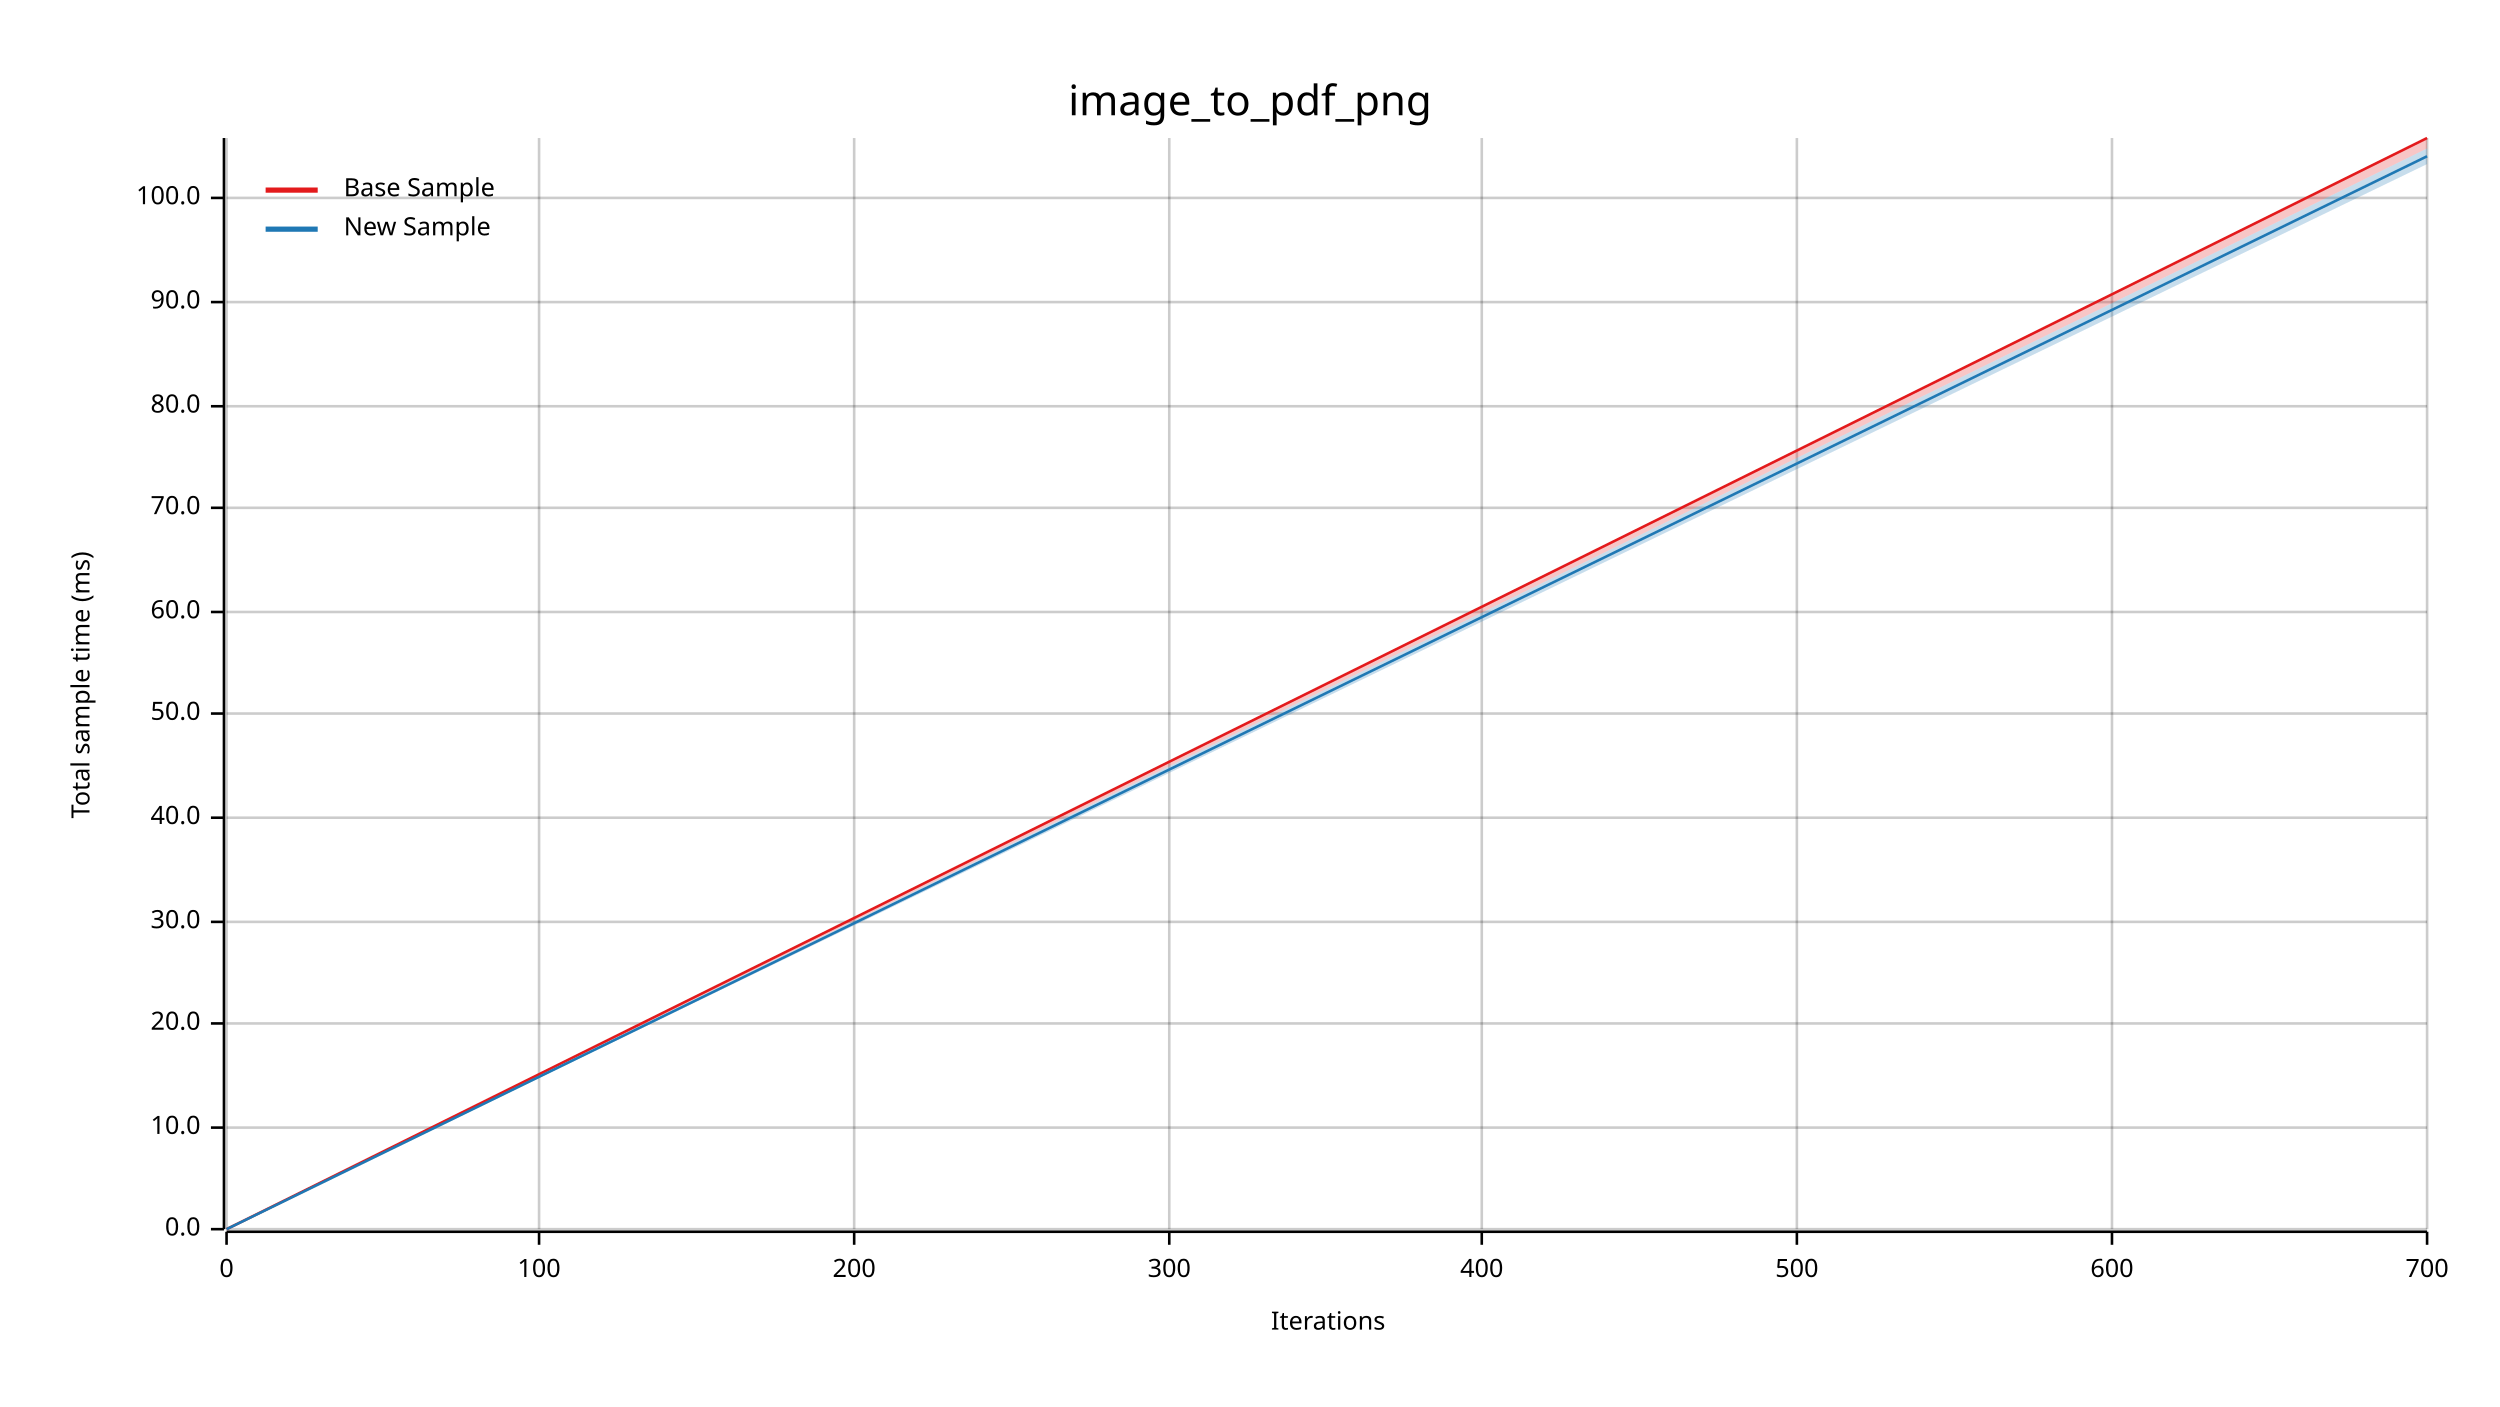
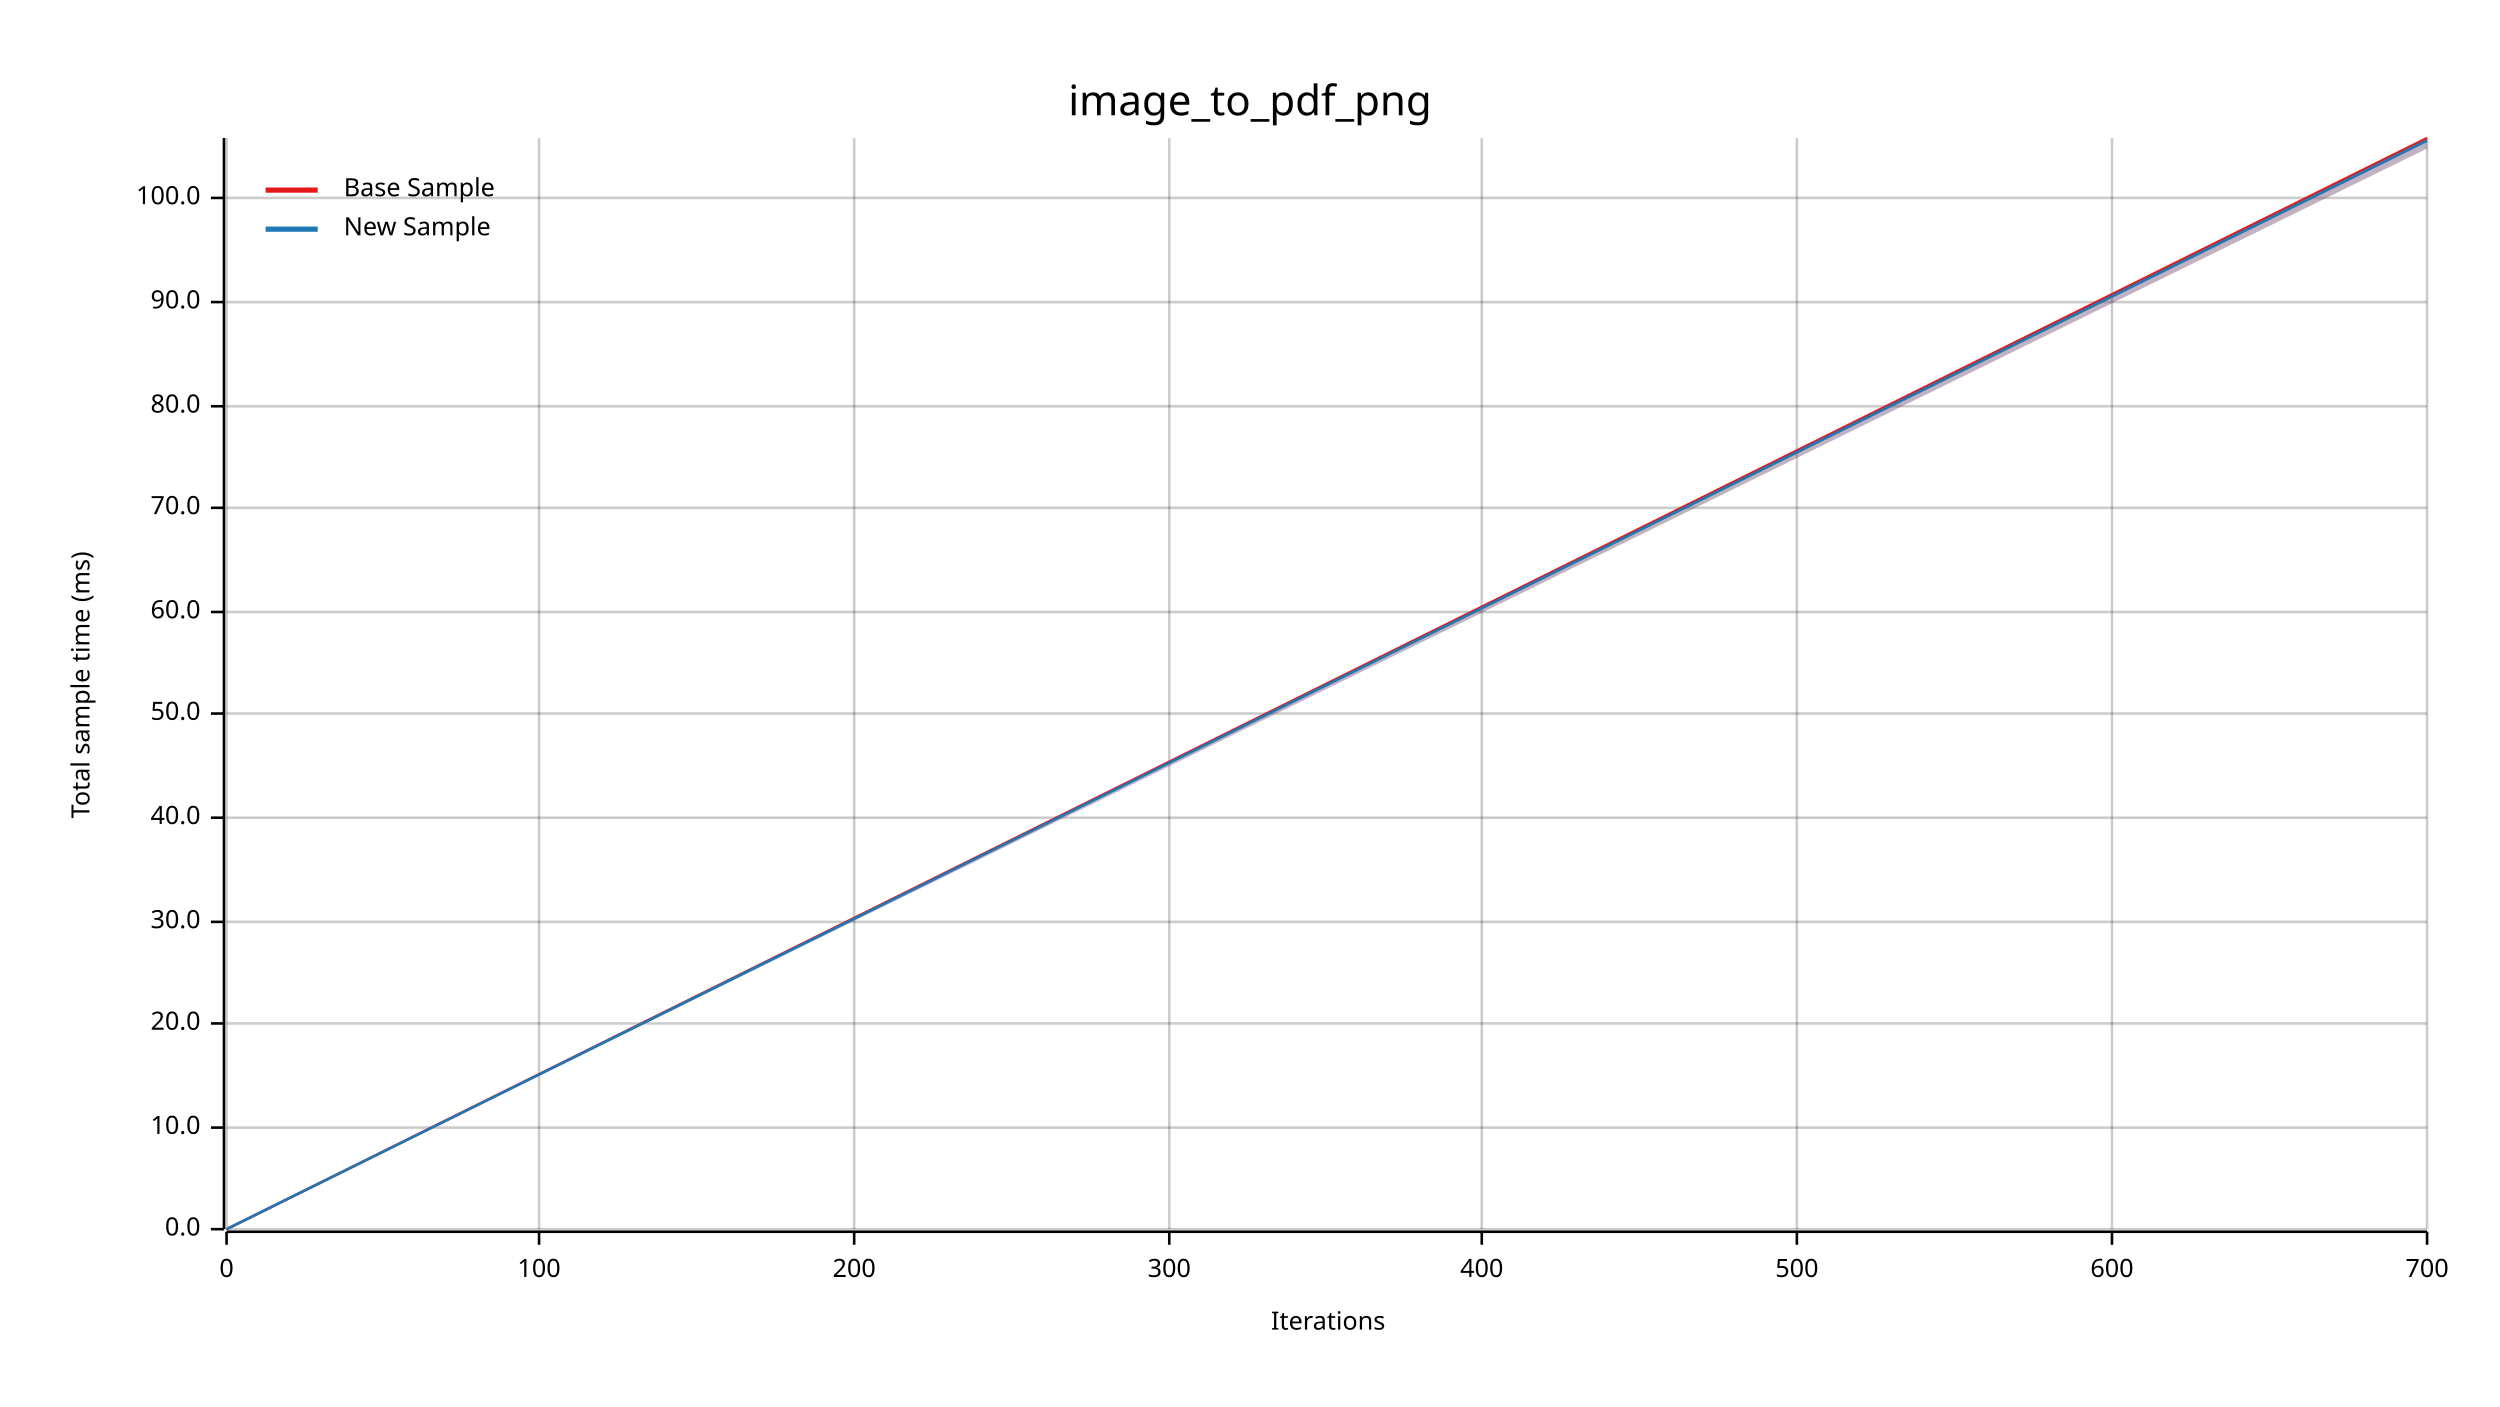
<svg xmlns="http://www.w3.org/2000/svg" width="960" height="540" viewBox="0 0 960 540">
  <text x="480" y="32" dy="0.76em" text-anchor="middle" font-family="sans-serif" font-size="16.129" opacity="1" fill="#000000">
image_to_pdf_png
</text>
  <text x="27" y="263" dy="0.76em" text-anchor="middle" font-family="sans-serif" font-size="9.677" opacity="1" fill="#000000" transform="rotate(270, 27, 263)">
Total sample time (ms)
</text>
  <text x="510" y="513" dy="-0.5ex" text-anchor="middle" font-family="sans-serif" font-size="9.677" opacity="1" fill="#000000">
Iterations
</text>
  <line opacity="0.2" stroke="#000000" stroke-width="1" x1="87" y1="472" x2="87" y2="53" />
  <line opacity="0.2" stroke="#000000" stroke-width="1" x1="207" y1="472" x2="207" y2="53" />
  <line opacity="0.2" stroke="#000000" stroke-width="1" x1="328" y1="472" x2="328" y2="53" />
  <line opacity="0.2" stroke="#000000" stroke-width="1" x1="449" y1="472" x2="449" y2="53" />
  <line opacity="0.2" stroke="#000000" stroke-width="1" x1="569" y1="472" x2="569" y2="53" />
  <line opacity="0.2" stroke="#000000" stroke-width="1" x1="690" y1="472" x2="690" y2="53" />
  <line opacity="0.2" stroke="#000000" stroke-width="1" x1="811" y1="472" x2="811" y2="53" />
  <line opacity="0.2" stroke="#000000" stroke-width="1" x1="932" y1="472" x2="932" y2="53" />
  <line opacity="0.2" stroke="#000000" stroke-width="1" x1="87" y1="472" x2="932" y2="472" />
  <line opacity="0.2" stroke="#000000" stroke-width="1" x1="87" y1="433" x2="932" y2="433" />
  <line opacity="0.2" stroke="#000000" stroke-width="1" x1="87" y1="393" x2="932" y2="393" />
  <line opacity="0.2" stroke="#000000" stroke-width="1" x1="87" y1="354" x2="932" y2="354" />
  <line opacity="0.2" stroke="#000000" stroke-width="1" x1="87" y1="314" x2="932" y2="314" />
  <line opacity="0.2" stroke="#000000" stroke-width="1" x1="87" y1="274" x2="932" y2="274" />
  <line opacity="0.2" stroke="#000000" stroke-width="1" x1="87" y1="235" x2="932" y2="235" />
  <line opacity="0.2" stroke="#000000" stroke-width="1" x1="87" y1="195" x2="932" y2="195" />
  <line opacity="0.2" stroke="#000000" stroke-width="1" x1="87" y1="156" x2="932" y2="156" />
  <line opacity="0.2" stroke="#000000" stroke-width="1" x1="87" y1="116" x2="932" y2="116" />
  <line opacity="0.2" stroke="#000000" stroke-width="1" x1="87" y1="76" x2="932" y2="76" />
  <polyline fill="none" opacity="1" stroke="#000000" stroke-width="1" points="86,53 86,472 " />
  <text x="77" y="472" dy="0.5ex" text-anchor="end" font-family="sans-serif" font-size="9.677" opacity="1" fill="#000000">
0.0
</text>
  <polyline fill="none" opacity="1" stroke="#000000" stroke-width="1" points="81,472 86,472 " />
  <text x="77" y="433" dy="0.5ex" text-anchor="end" font-family="sans-serif" font-size="9.677" opacity="1" fill="#000000">
10.0
</text>
  <polyline fill="none" opacity="1" stroke="#000000" stroke-width="1" points="81,433 86,433 " />
  <text x="77" y="393" dy="0.5ex" text-anchor="end" font-family="sans-serif" font-size="9.677" opacity="1" fill="#000000">
20.0
</text>
  <polyline fill="none" opacity="1" stroke="#000000" stroke-width="1" points="81,393 86,393 " />
  <text x="77" y="354" dy="0.5ex" text-anchor="end" font-family="sans-serif" font-size="9.677" opacity="1" fill="#000000">
30.0
</text>
  <polyline fill="none" opacity="1" stroke="#000000" stroke-width="1" points="81,354 86,354 " />
  <text x="77" y="314" dy="0.5ex" text-anchor="end" font-family="sans-serif" font-size="9.677" opacity="1" fill="#000000">
40.0
</text>
  <polyline fill="none" opacity="1" stroke="#000000" stroke-width="1" points="81,314 86,314 " />
  <text x="77" y="274" dy="0.5ex" text-anchor="end" font-family="sans-serif" font-size="9.677" opacity="1" fill="#000000">
50.0
</text>
  <polyline fill="none" opacity="1" stroke="#000000" stroke-width="1" points="81,274 86,274 " />
  <text x="77" y="235" dy="0.5ex" text-anchor="end" font-family="sans-serif" font-size="9.677" opacity="1" fill="#000000">
60.0
</text>
  <polyline fill="none" opacity="1" stroke="#000000" stroke-width="1" points="81,235 86,235 " />
  <text x="77" y="195" dy="0.5ex" text-anchor="end" font-family="sans-serif" font-size="9.677" opacity="1" fill="#000000">
70.0
</text>
  <polyline fill="none" opacity="1" stroke="#000000" stroke-width="1" points="81,195 86,195 " />
  <text x="77" y="156" dy="0.5ex" text-anchor="end" font-family="sans-serif" font-size="9.677" opacity="1" fill="#000000">
80.0
</text>
  <polyline fill="none" opacity="1" stroke="#000000" stroke-width="1" points="81,156 86,156 " />
  <text x="77" y="116" dy="0.5ex" text-anchor="end" font-family="sans-serif" font-size="9.677" opacity="1" fill="#000000">
90.0
</text>
  <polyline fill="none" opacity="1" stroke="#000000" stroke-width="1" points="81,116 86,116 " />
  <text x="77" y="76" dy="0.5ex" text-anchor="end" font-family="sans-serif" font-size="9.677" opacity="1" fill="#000000">
100.0
</text>
  <polyline fill="none" opacity="1" stroke="#000000" stroke-width="1" points="81,76 86,76 " />
  <polyline fill="none" opacity="1" stroke="#000000" stroke-width="1" points="87,473 932,473 " />
  <text x="87" y="483" dy="0.76em" text-anchor="middle" font-family="sans-serif" font-size="9.677" opacity="1" fill="#000000">
0
</text>
  <polyline fill="none" opacity="1" stroke="#000000" stroke-width="1" points="87,473 87,478 " />
  <text x="207" y="483" dy="0.76em" text-anchor="middle" font-family="sans-serif" font-size="9.677" opacity="1" fill="#000000">
100
</text>
  <polyline fill="none" opacity="1" stroke="#000000" stroke-width="1" points="207,473 207,478 " />
  <text x="328" y="483" dy="0.76em" text-anchor="middle" font-family="sans-serif" font-size="9.677" opacity="1" fill="#000000">
200
</text>
  <polyline fill="none" opacity="1" stroke="#000000" stroke-width="1" points="328,473 328,478 " />
  <text x="449" y="483" dy="0.76em" text-anchor="middle" font-family="sans-serif" font-size="9.677" opacity="1" fill="#000000">
300
</text>
  <polyline fill="none" opacity="1" stroke="#000000" stroke-width="1" points="449,473 449,478 " />
  <text x="569" y="483" dy="0.76em" text-anchor="middle" font-family="sans-serif" font-size="9.677" opacity="1" fill="#000000">
400
</text>
  <polyline fill="none" opacity="1" stroke="#000000" stroke-width="1" points="569,473 569,478 " />
  <text x="690" y="483" dy="0.76em" text-anchor="middle" font-family="sans-serif" font-size="9.677" opacity="1" fill="#000000">
500
</text>
  <polyline fill="none" opacity="1" stroke="#000000" stroke-width="1" points="690,473 690,478 " />
  <text x="811" y="483" dy="0.76em" text-anchor="middle" font-family="sans-serif" font-size="9.677" opacity="1" fill="#000000">
600
</text>
  <polyline fill="none" opacity="1" stroke="#000000" stroke-width="1" points="811,473 811,478 " />
  <text x="932" y="483" dy="0.76em" text-anchor="middle" font-family="sans-serif" font-size="9.677" opacity="1" fill="#000000">
700
</text>
  <polyline fill="none" opacity="1" stroke="#000000" stroke-width="1" points="932,473 932,478 " />
  <polyline fill="none" opacity="1" stroke="#E31A1C" stroke-width="1" points="87,472 932,53 " />
  <polygon opacity="0.25" fill="#E31A1C" points="87,472 932,57 932,53 " />
-   <polyline fill="none" opacity="1" stroke="#1F78B4" stroke-width="1" points="87,472 932,60 " />
-   <polygon opacity="0.25" fill="#1F78B4" points="87,472 932,63 932,57 " />
+   <polyline fill="none" opacity="1" stroke="#1F78B4" stroke-width="1" points="87,472 932,54 " />
+   <polygon opacity="0.25" fill="#1F78B4" points="87,472 932,57 932,53 " />
  <text x="132" y="68" dy="0.76em" text-anchor="start" font-family="sans-serif" font-size="9.677" opacity="1" fill="#000000">
Base Sample
</text>
  <text x="132" y="83" dy="0.76em" text-anchor="start" font-family="sans-serif" font-size="9.677" opacity="1" fill="#000000">
New Sample
</text>
  <polyline fill="none" opacity="1" stroke="#E31A1C" stroke-width="2" points="102,73 122,73 " />
  <polyline fill="none" opacity="1" stroke="#1F78B4" stroke-width="2" points="102,88 122,88 " />
</svg>
